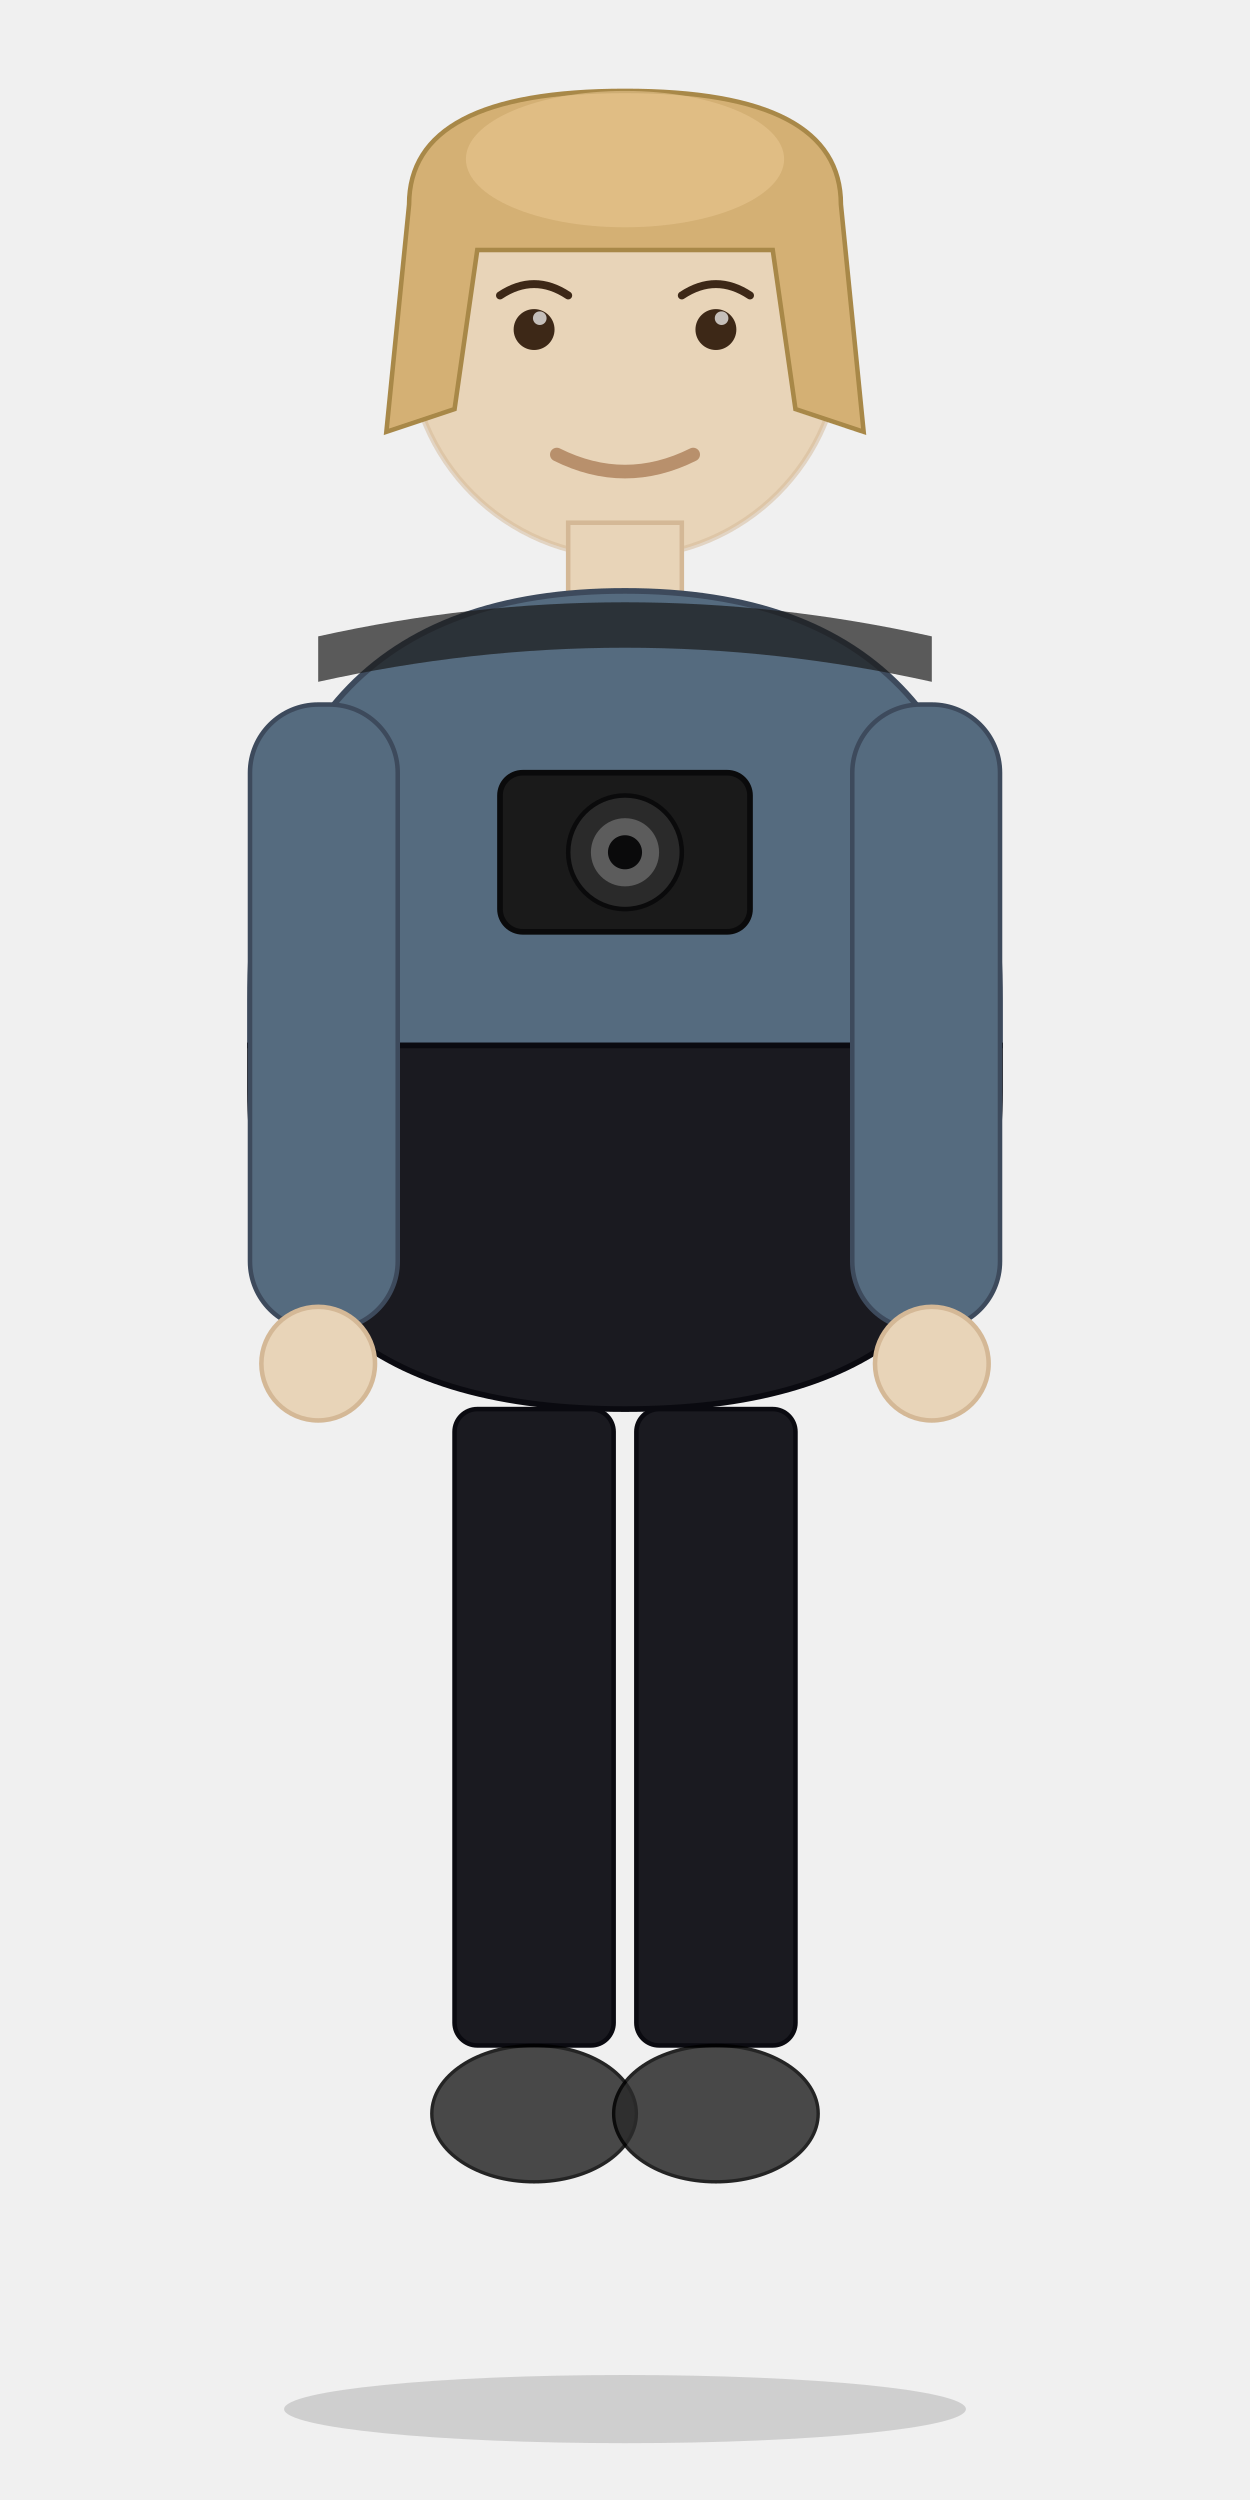
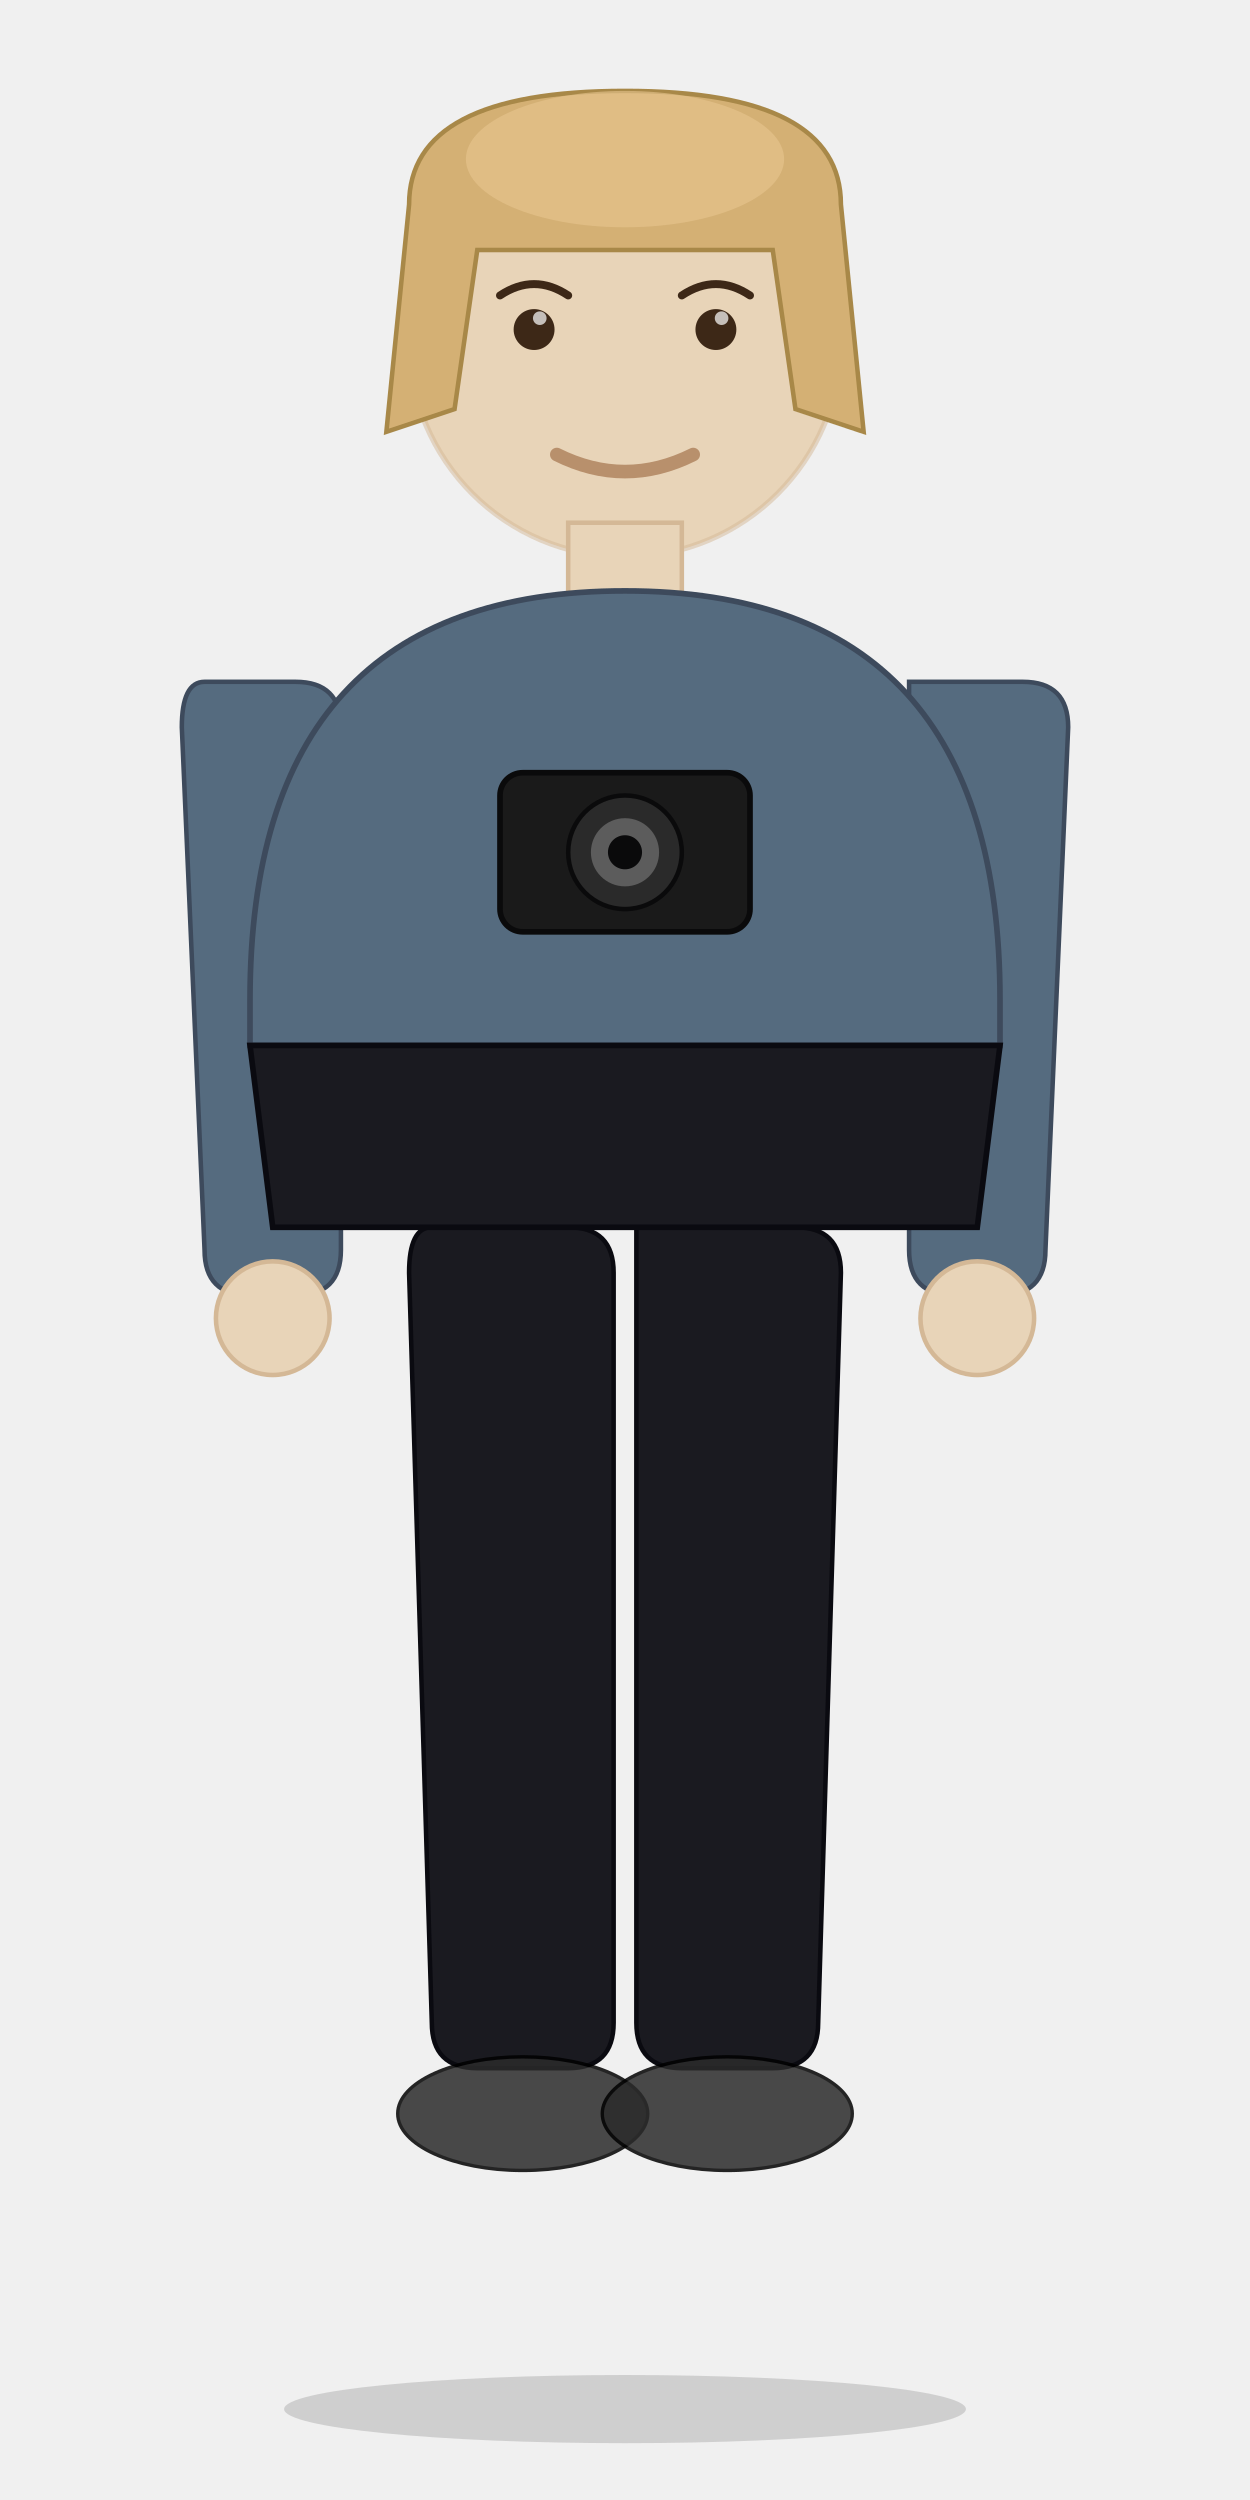
<svg xmlns="http://www.w3.org/2000/svg" viewBox="0 0 110 220" width="110" height="220">
  <ellipse cx="55" cy="212" rx="30" ry="3" fill="#000000" opacity="0.14" />
+   <path d="M 18 60 Q 16 60 16 64 L 18 110 Q 18 114 22 114 L 26 114 Q 30 114 30 110 L 30 64 Q 30 60 26 60 Z" fill="#556B7F" stroke="#3D4A5C" stroke-width="0.4" />
+   <path d="M 80 60 Q 80 60 80 64 L 80 110 Q 80 114 84 114 L 88 114 Q 92 114 92 110 L 94 64 Q 94 60 90 60 Z" fill="#556B7F" stroke="#3D4A5C" stroke-width="0.4" />
+   <circle cx="24" cy="116" r="5" fill="#E8D4B8" stroke="#D4B896" stroke-width="0.4" />
+   <circle cx="86" cy="116" r="5" fill="#E8D4B8" stroke="#D4B896" stroke-width="0.4" />
+   <path d="M 38 108 Q 36 108 36 112 L 38 178 Q 38 182 42 182 L 50 182 Q 54 182 54 178 L 54 112 Q 54 108 50 108 Z" fill="#1A1A20" stroke="#0A0A10" stroke-width="0.4" />
+   <path d="M 56 108 Q 56 108 56 112 L 56 178 Q 56 182 60 182 L 68 182 Q 72 182 72 178 L 74 112 Q 74 108 70 108 Z" fill="#1A1A20" stroke="#0A0A10" stroke-width="0.4" />
+   <ellipse cx="46" cy="186" rx="11" ry="5" fill="#2A2A2A" stroke="#000000" stroke-width="0.3" opacity="0.85" />
+   <ellipse cx="64" cy="186" rx="11" ry="5" fill="#2A2A2A" stroke="#000000" stroke-width="0.3" opacity="0.85" />
  <circle cx="55" cy="30" r="19" fill="#E8D4B8" />
  <circle cx="55" cy="30" r="19" fill="none" stroke="#D4B896" stroke-width="0.5" opacity="0.5" />
  <circle cx="47" cy="29" r="1.8" fill="#3D2817" />
  <circle cx="63" cy="29" r="1.8" fill="#3D2817" />
  <circle cx="47.5" cy="28" r="0.6" fill="#FFFFFF" opacity="0.7" />
  <circle cx="63.5" cy="28" r="0.6" fill="#FFFFFF" opacity="0.7" />
  <path d="M 44 26 Q 47 24 50 26" fill="none" stroke="#3D2817" stroke-width="0.7" stroke-linecap="round" />
  <path d="M 60 26 Q 63 24 66 26" fill="none" stroke="#3D2817" stroke-width="0.7" stroke-linecap="round" />
  <path d="M 49 40 Q 55 43 61 40" stroke="#B8906C" stroke-width="1.2" fill="none" stroke-linecap="round" />
  <path d="M 36 18 Q 36 8 55 8 Q 74 8 74 18 L 76 38 L 70 36 L 68 22 L 42 22 L 40 36 L 34 38 Z" fill="#D4B074" stroke="#A88848" stroke-width="0.4" />
  <ellipse cx="55" cy="14" rx="14" ry="6" fill="#E8C690" opacity="0.6" />
  <rect x="50" y="46" width="10" height="8" fill="#E8D4B8" stroke="#D4B896" stroke-width="0.4" />
  <path d="M 22 88 Q 22 52 55 52 Q 88 52 88 88 L 88 92 L 22 92 Z" fill="#556B7F" stroke="#3D4A5C" stroke-width="0.5" />
-   <path d="M 22 92 L 88 92 L 88 96 Q 88 124 55 124 Q 22 124 22 96 Z" fill="#1A1A20" stroke="#0A0A10" stroke-width="0.5" />
-   <rect x="22" y="62" width="13" height="55" rx="6" fill="#556B7F" stroke="#3D4A5C" stroke-width="0.4" />
-   <rect x="75" y="62" width="13" height="55" rx="6" fill="#556B7F" stroke="#3D4A5C" stroke-width="0.4" />
-   <circle cx="28" cy="120" r="5" fill="#E8D4B8" stroke="#D4B896" stroke-width="0.4" />
-   <circle cx="82" cy="120" r="5" fill="#E8D4B8" stroke="#D4B896" stroke-width="0.4" />
-   <rect x="40" y="124" width="14" height="56" rx="2" fill="#1A1A20" stroke="#0A0A10" stroke-width="0.4" />
-   <rect x="56" y="124" width="14" height="56" rx="2" fill="#1A1A20" stroke="#0A0A10" stroke-width="0.4" />
-   <ellipse cx="47" cy="186" rx="9" ry="6" fill="#2A2A2A" stroke="#000000" stroke-width="0.3" opacity="0.85" />
-   <ellipse cx="63" cy="186" rx="9" ry="6" fill="#2A2A2A" stroke="#000000" stroke-width="0.3" opacity="0.85" />
-   <path d="M 28 56 Q 55 50 82 56 L 82 60 Q 55 54 28 60 Z" fill="#1A1A1A" opacity="0.7" />
+   <path d="M 22 92 L 88 92 L 86 108 L 24 108 Z" fill="#1A1A20" stroke="#0A0A10" stroke-width="0.5" />
  <rect x="44" y="68" width="22" height="14" rx="2" fill="#1A1A1A" stroke="#0A0A0B" stroke-width="0.5" />
  <circle cx="55" cy="75" r="5" fill="#2A2A2A" stroke="#0A0A0B" stroke-width="0.4" />
  <circle cx="55" cy="75" r="3" fill="#5C5C5C" />
  <circle cx="55" cy="75" r="1.5" fill="#0A0A0B" />
</svg>
